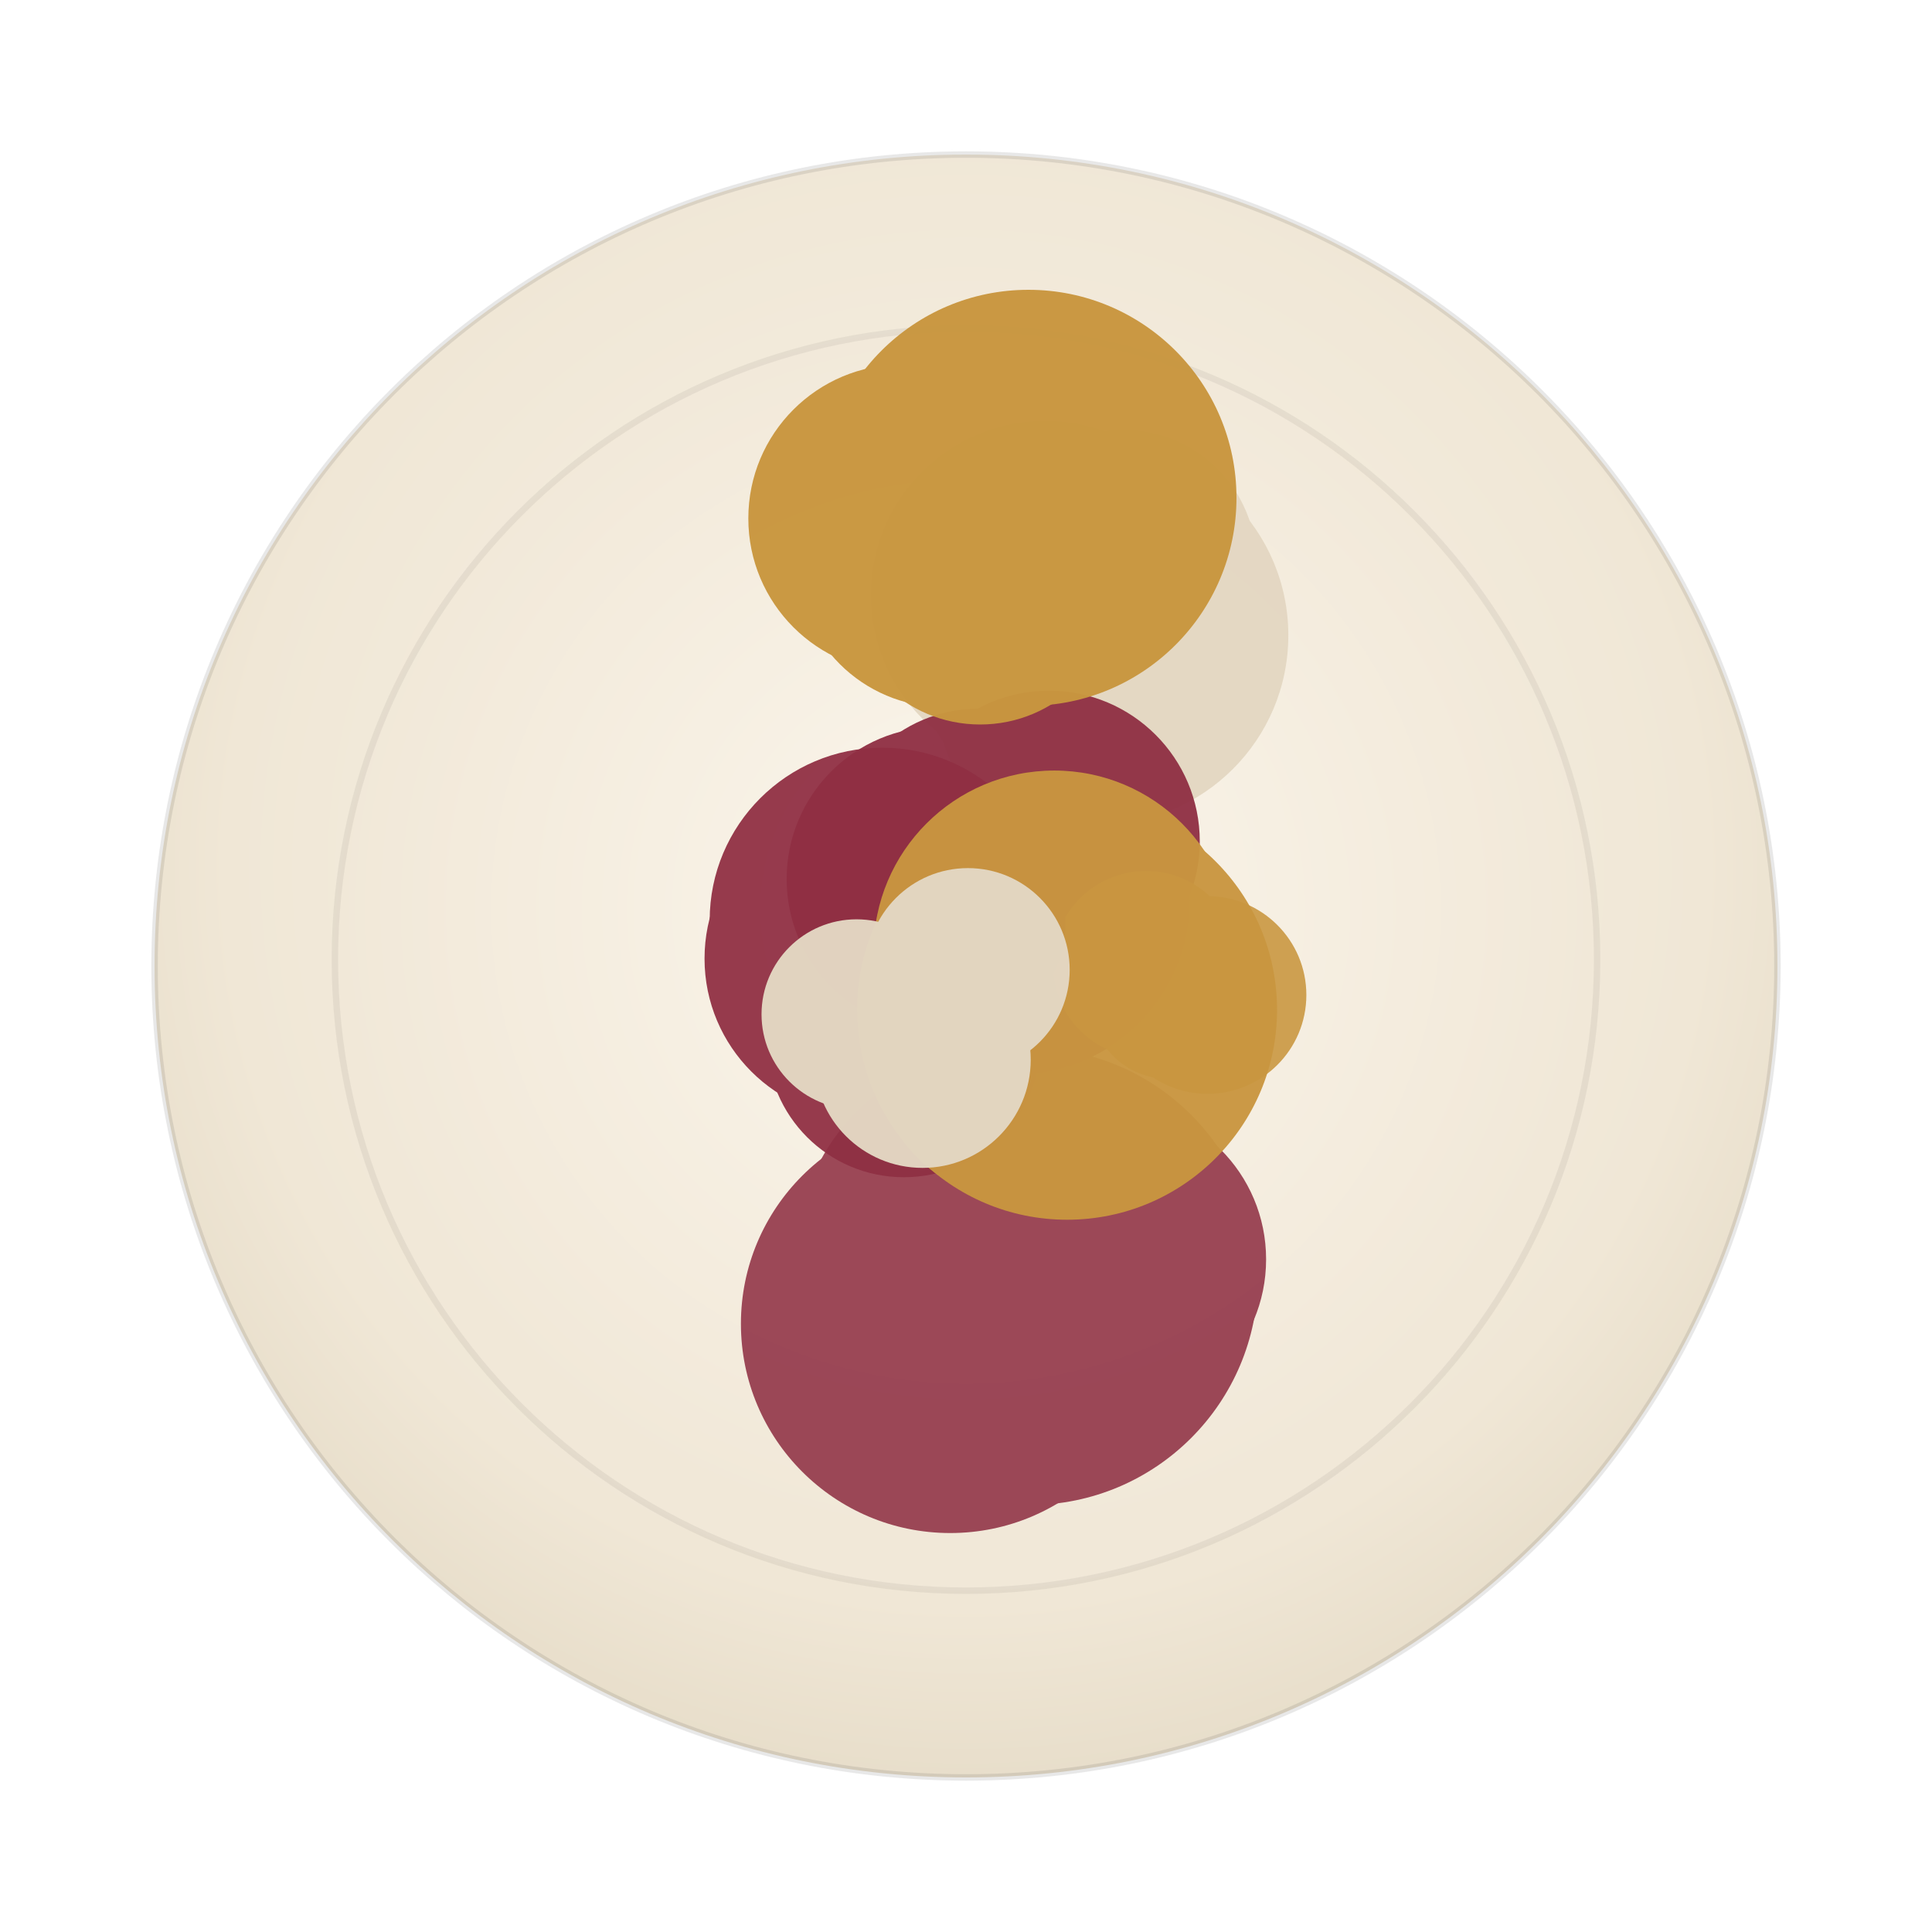
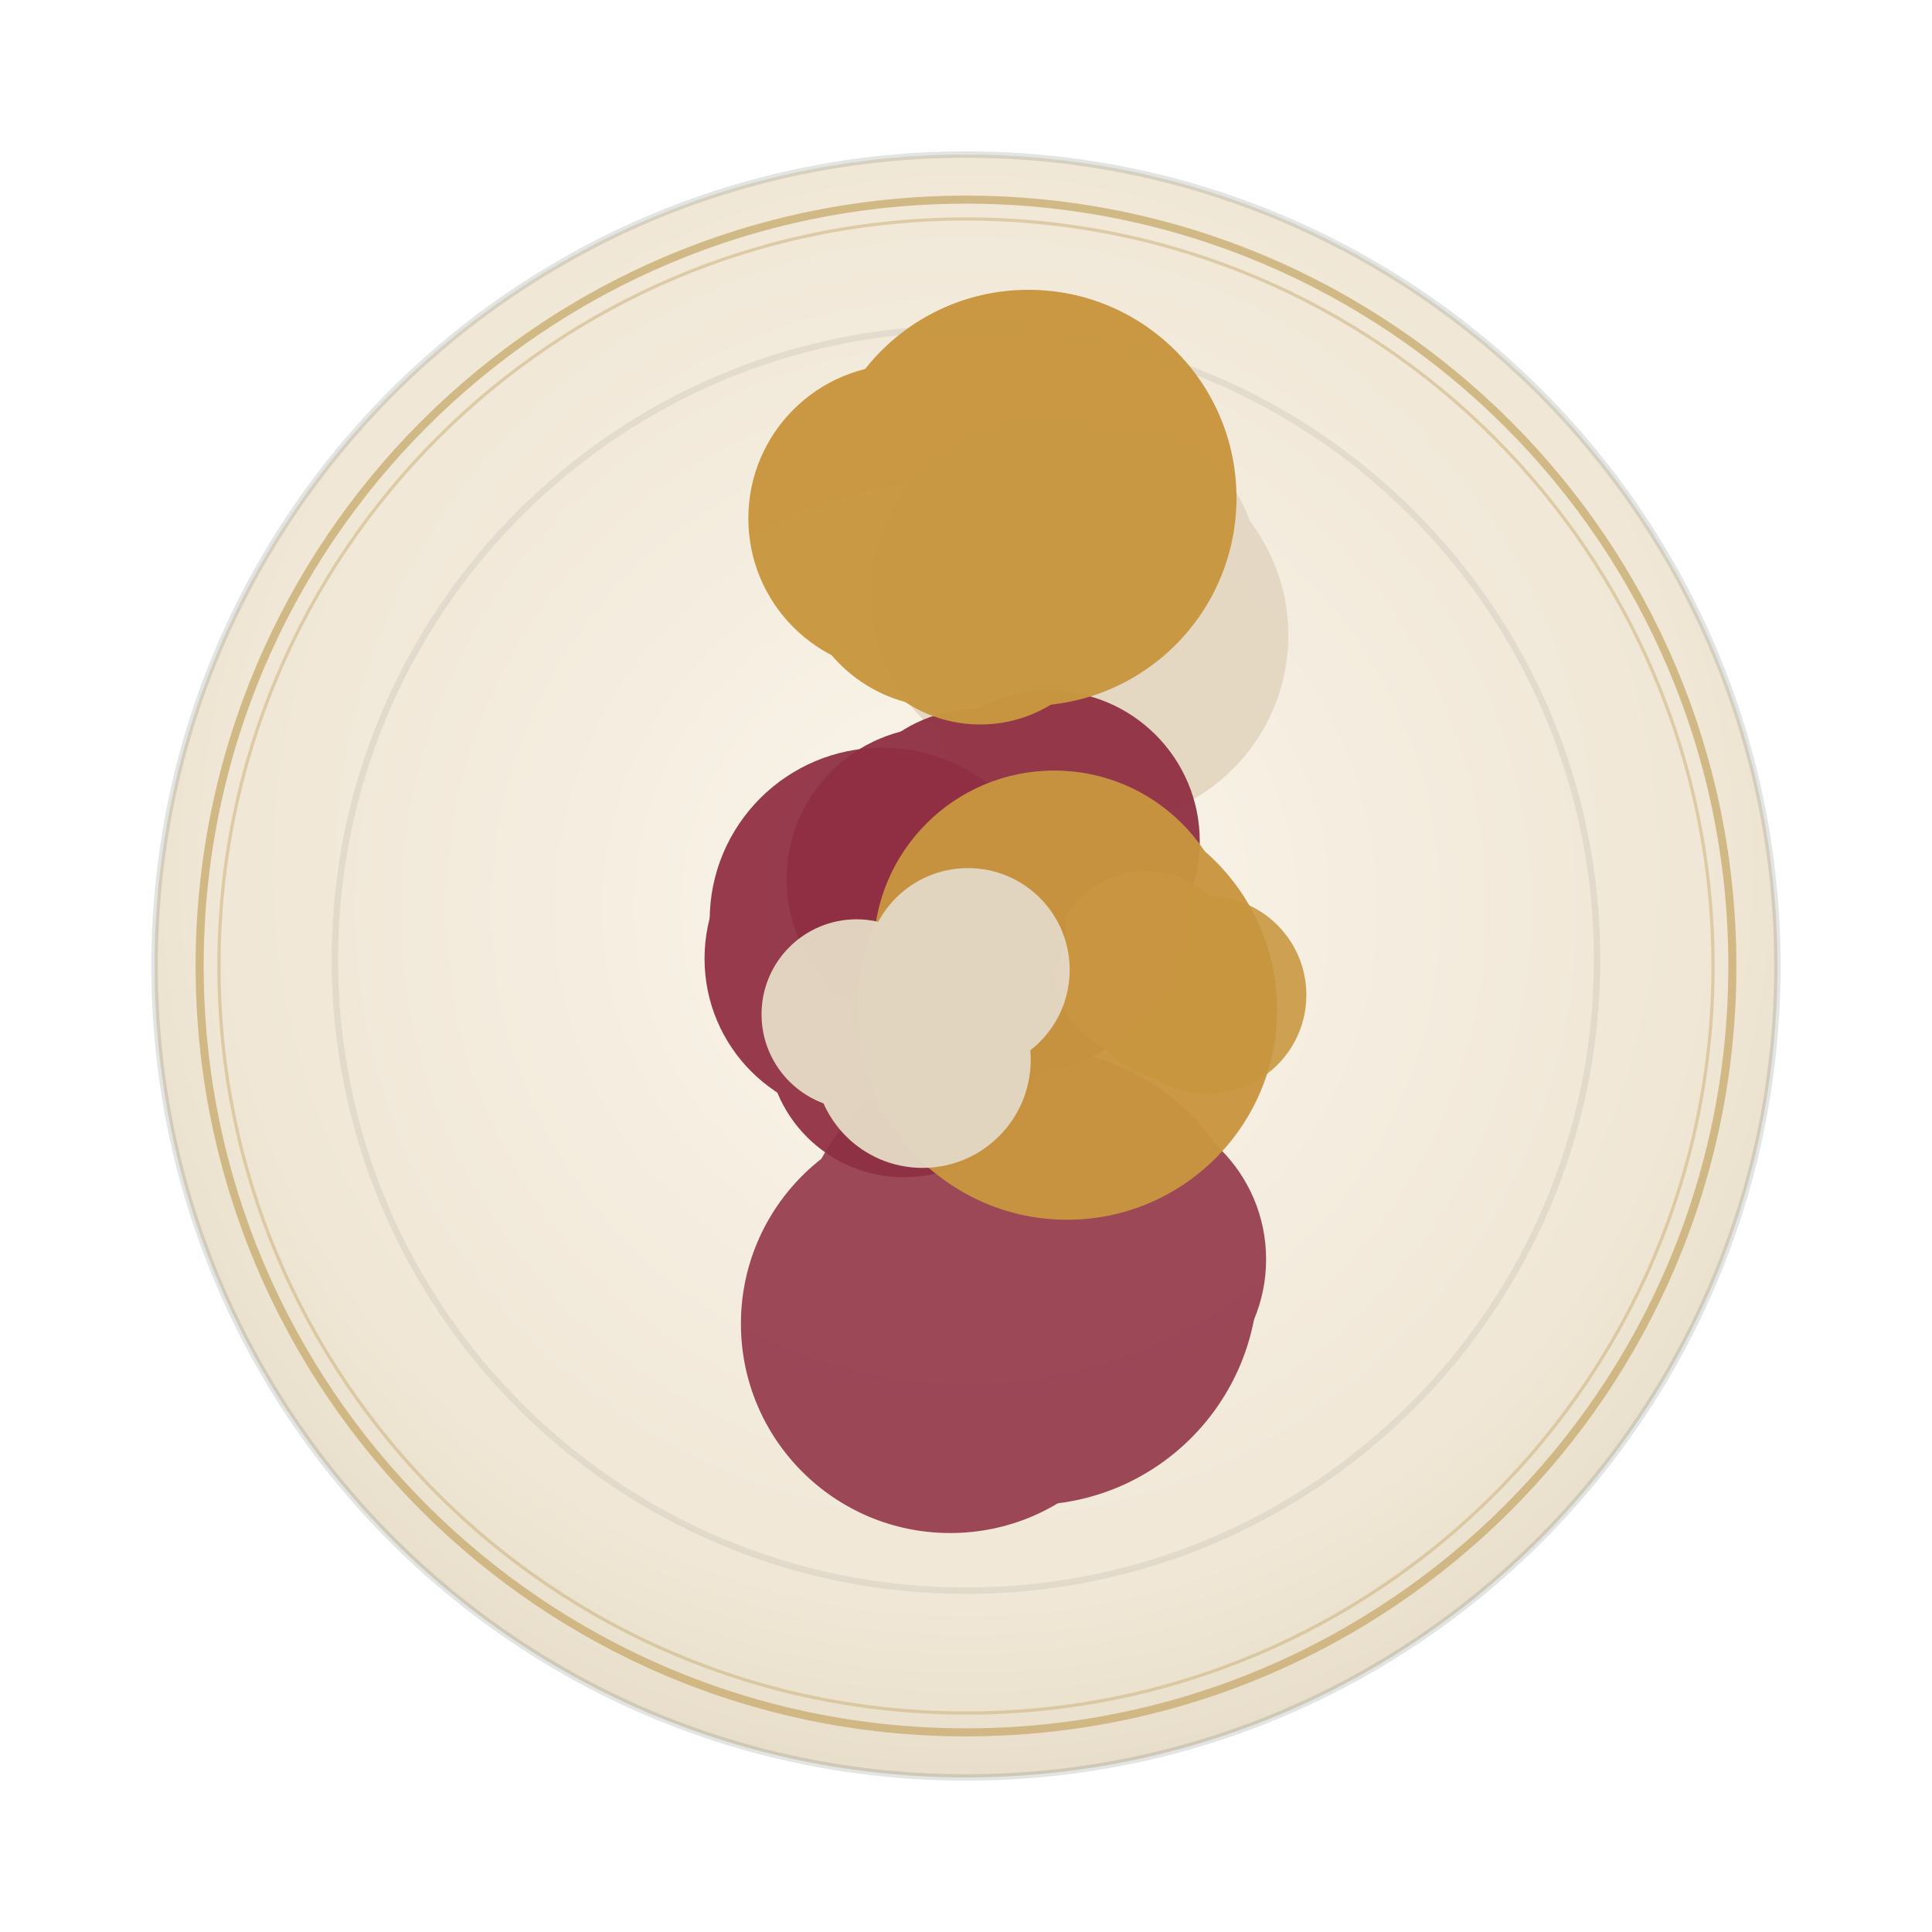
<svg xmlns="http://www.w3.org/2000/svg" width="600" height="600" viewBox="0 0 600 600">
  <defs>
    <radialGradient id="plate" cx="50%" cy="44%" r="58%">
      <stop offset="0%" stop-color="#f8f2e7" />
      <stop offset="78%" stop-color="#f0e7d6" />
      <stop offset="100%" stop-color="#e6dcc8" />
    </radialGradient>
    <radialGradient id="well" cx="50%" cy="46%" r="50%">
      <stop offset="0%" stop-color="#fbf6ec" />
      <stop offset="100%" stop-color="#f1e8d8" />
    </radialGradient>
  </defs>
  <circle cx="300" cy="300" r="252" fill="url(#plate)" />
-   <circle cx="300" cy="300" r="252" fill="none" stroke="rgba(26,25,22,0.10)" stroke-width="2" />
+   <circle cx="300" cy="300" r="252" fill="none" stroke="rgba(22,35,30,0.12)" stroke-width="2" />
+   <circle cx="300" cy="300" r="238" fill="none" stroke="#C7A96B" stroke-opacity="0.75" stroke-width="2.5" />
+   <circle cx="300" cy="300" r="232" fill="none" stroke="#C7A96B" stroke-opacity="0.45" stroke-width="1" />
  <circle cx="300" cy="298" r="196" fill="url(#well)" />
-   <circle cx="300" cy="298" r="196" fill="none" stroke="rgba(26,25,22,0.06)" stroke-width="2" />
+   <circle cx="300" cy="298" r="196" fill="none" stroke="rgba(22,35,30,0.07)" stroke-width="2" />
  <g>
    <g opacity="0.97">
      <circle cx="328.1" cy="220.5" r="36.5" fill="#e3d7c2" />
      <circle cx="348.9" cy="174.8" r="41.3" fill="#e3d7c2" />
      <circle cx="347.3" cy="188.3" r="36.9" fill="#e3d7c2" />
      <circle cx="324.6" cy="184.8" r="54.1" fill="#e3d7c2" />
      <circle cx="341.4" cy="197.3" r="58.7" fill="#e3d7c2" />
    </g>
    <g opacity="0.95">
      <circle cx="308.1" cy="284.5" r="35.1" fill="#8f2f43" />
      <circle cx="291.6" cy="273.0" r="47.3" fill="#8f2f43" />
      <circle cx="315.6" cy="279.6" r="54.0" fill="#8f2f43" />
      <circle cx="303.8" cy="264.4" r="44.3" fill="#8f2f43" />
      <circle cx="325.8" cy="261.3" r="46.8" fill="#8f2f43" />
    </g>
    <g opacity="0.97">
      <circle cx="319.4" cy="154.6" r="64.6" fill="#c9963f" />
      <circle cx="307.9" cy="181.3" r="37.4" fill="#c9963f" />
      <circle cx="304.4" cy="182.7" r="42.3" fill="#c9963f" />
      <circle cx="293.1" cy="173.9" r="45.7" fill="#c9963f" />
      <circle cx="280.2" cy="161.0" r="47.8" fill="#c9963f" />
    </g>
    <g opacity="0.89">
      <circle cx="362.6" cy="311.2" r="23.8" fill="#c9963f" />
      <circle cx="375.0" cy="309.0" r="30.7" fill="#c9963f" />
      <circle cx="355.9" cy="299.5" r="29.0" fill="#c9963f" />
      <circle cx="360.1" cy="297.9" r="22.0" fill="#c9963f" />
    </g>
    <g opacity="0.94">
      <circle cx="296.6" cy="286.6" r="34.3" fill="#8f2f43" />
      <circle cx="283.7" cy="310.3" r="37.7" fill="#8f2f43" />
      <circle cx="268.4" cy="297.7" r="49.6" fill="#8f2f43" />
      <circle cx="274.0" cy="285.8" r="53.6" fill="#8f2f43" />
      <circle cx="280.7" cy="323.1" r="42.5" fill="#8f2f43" />
    </g>
    <g opacity="0.87">
      <circle cx="344.9" cy="391.1" r="48.3" fill="#8f2f43" />
      <circle cx="328.3" cy="402.8" r="54.0" fill="#8f2f43" />
      <circle cx="295.1" cy="411.1" r="65.0" fill="#8f2f43" />
      <circle cx="310.9" cy="390.2" r="63.5" fill="#8f2f43" />
      <circle cx="319.7" cy="396.4" r="71.0" fill="#8f2f43" />
    </g>
    <g opacity="0.96">
      <circle cx="319.0" cy="325.7" r="48.0" fill="#c9963f" />
      <circle cx="331.4" cy="313.6" r="65.2" fill="#c9963f" />
      <circle cx="323.4" cy="303.2" r="36.4" fill="#c9963f" />
      <circle cx="326.9" cy="313.4" r="59.1" fill="#c9963f" />
      <circle cx="327.4" cy="295.4" r="56.1" fill="#c9963f" />
    </g>
    <g opacity="0.97">
      <circle cx="300.6" cy="301.2" r="31.6" fill="#e3d7c2" />
      <circle cx="266.0" cy="315.0" r="29.5" fill="#e3d7c2" />
      <circle cx="286.5" cy="329.1" r="33.6" fill="#e3d7c2" />
    </g>
  </g>
</svg>
